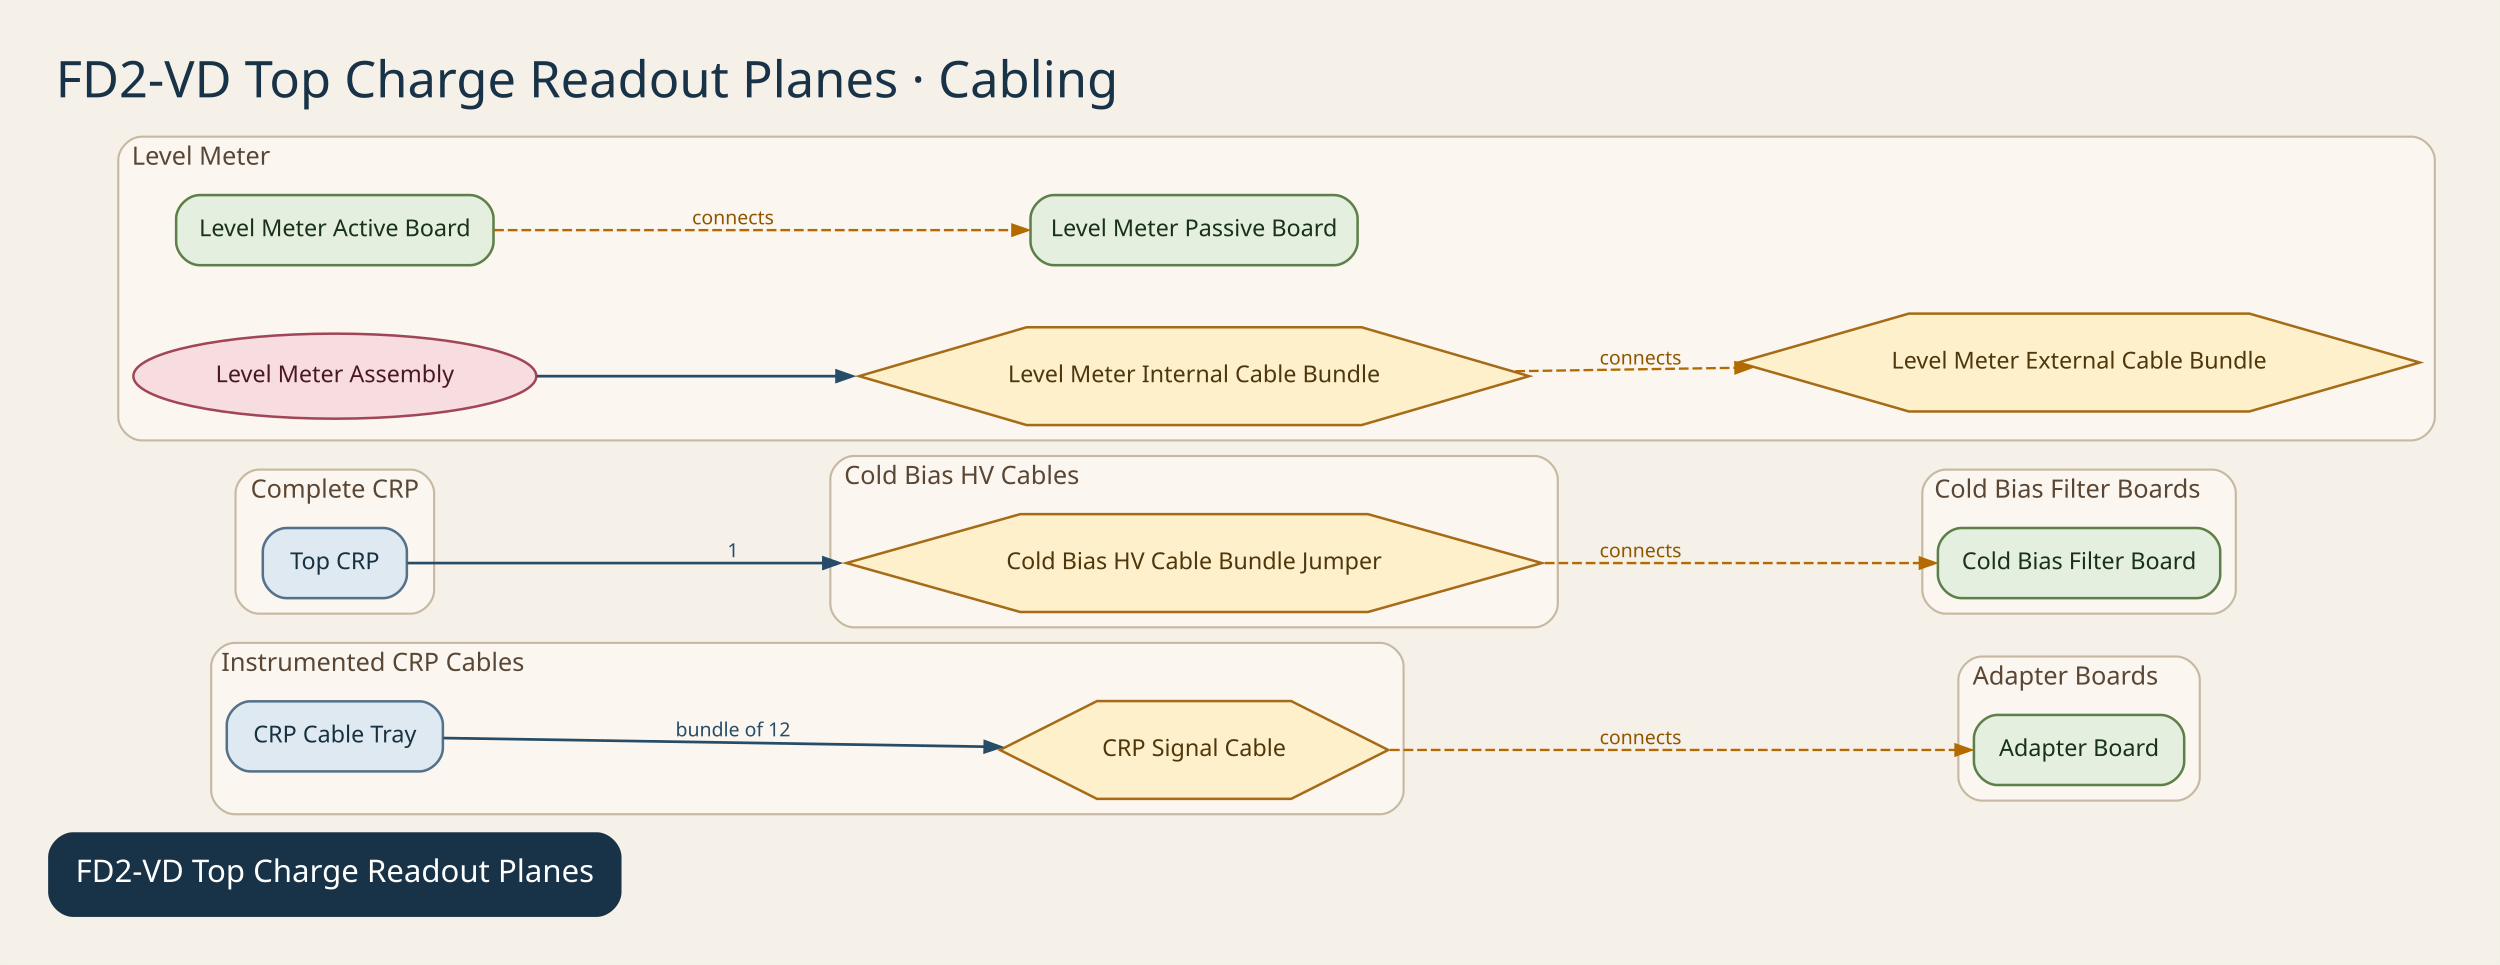
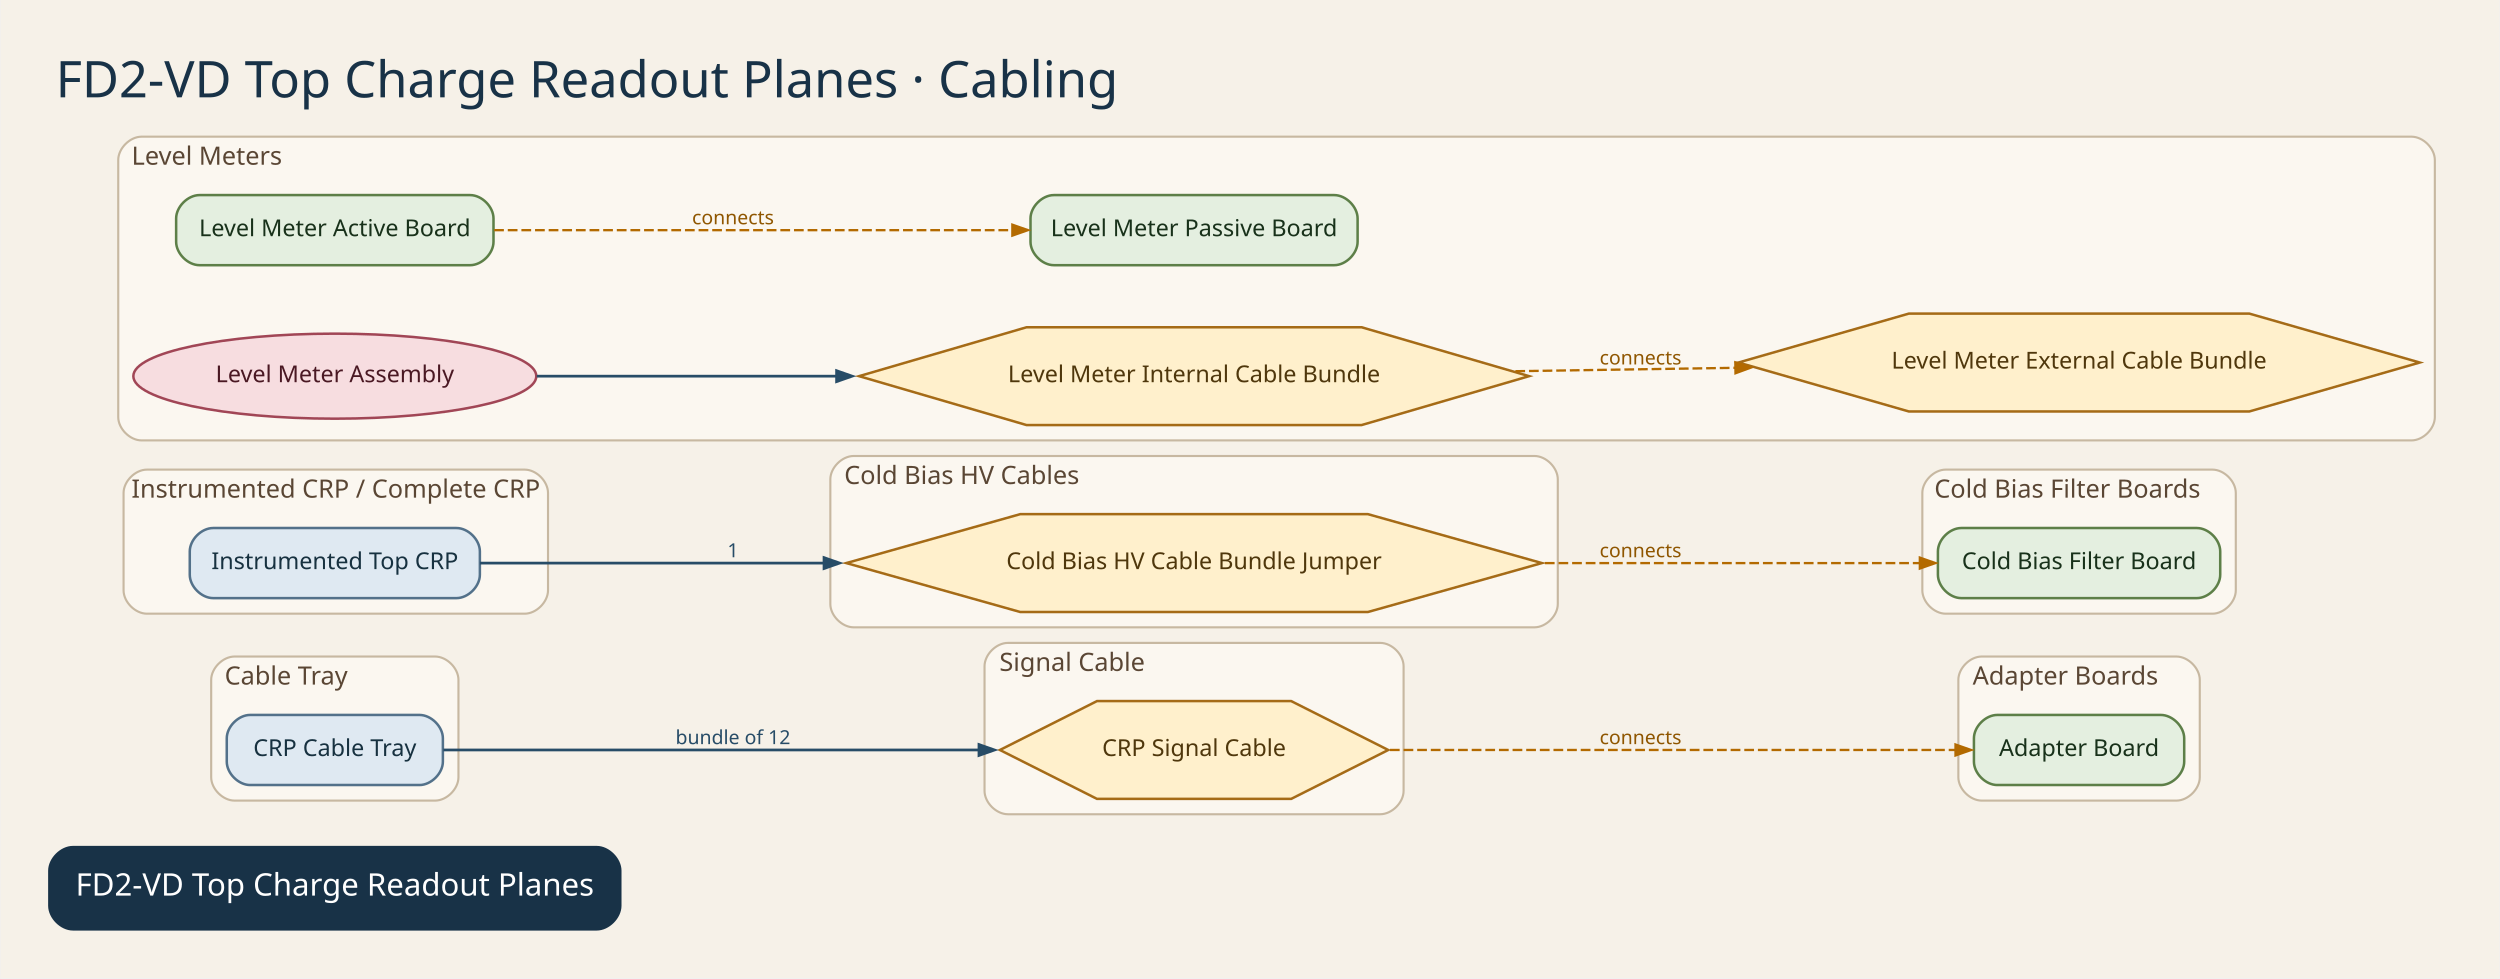
- <svg xmlns="http://www.w3.org/2000/svg" width="1283pt" height="495pt" viewBox="0.00 0.00 1283.49 495.40">
-   <g id="graph0" class="graph" transform="scale(1 1) rotate(0) translate(25.2 470.2)">
-     <polygon fill="#f6f1e8" stroke="none" points="-25.2,25.2 -25.2,-470.2 1258.29,-470.2 1258.29,25.2 -25.2,25.2" />
-     <text text-anchor="middle" x="276" y="-420.2" font-family="Iowan Old Style" font-size="26.00" fill="#183247">FD2-VD Top Charge Readout Planes · Cabling</text>
+ <svg xmlns="http://www.w3.org/2000/svg" width="1283pt" height="502pt" viewBox="0.00 0.00 1283.49 502.40">
+   <g id="graph0" class="graph" transform="scale(1 1) rotate(0) translate(25.2 477.2)">
+     <polygon fill="#f6f1e8" stroke="none" points="-25.2,25.2 -25.2,-477.2 1258.29,-477.2 1258.29,25.2 -25.2,25.2" />
+     <text text-anchor="middle" x="276" y="-427.2" font-family="Iowan Old Style" font-size="26.00" fill="#183247">FD2-VD Top Charge Readout Planes · Cabling</text>
    <g id="clust1" class="cluster">
-       <path fill="#fbf7f0" stroke="#c7b8a1" stroke-width="1.1" d="M992.36,-59C992.36,-59 1092.36,-59 1092.36,-59 1098.36,-59 1104.36,-65 1104.36,-71 1104.36,-71 1104.36,-121 1104.36,-121 1104.36,-127 1098.36,-133 1092.36,-133 1092.36,-133 992.36,-133 992.36,-133 986.36,-133 980.36,-127 980.36,-121 980.36,-121 980.36,-71 980.36,-71 980.36,-65 986.36,-59 992.36,-59" />
-       <text text-anchor="middle" x="1035.36" y="-118.6" font-family="Avenir Next" font-size="13.00" fill="#5a4634">Adapter Boards</text>
+       <path fill="#fbf7f0" stroke="#c7b8a1" stroke-width="1.1" d="M992.36,-66C992.36,-66 1092.36,-66 1092.36,-66 1098.36,-66 1104.36,-72 1104.36,-78 1104.36,-78 1104.36,-128 1104.36,-128 1104.36,-134 1098.36,-140 1092.36,-140 1092.36,-140 992.36,-140 992.36,-140 986.36,-140 980.36,-134 980.36,-128 980.36,-128 980.36,-78 980.36,-78 980.36,-72 986.36,-66 992.36,-66" />
+       <text text-anchor="middle" x="1035.36" y="-125.6" font-family="Avenir Next" font-size="13.00" fill="#5a4634">Adapter Boards</text>
    </g>
    <g id="clust2" class="cluster">
-       <path fill="#fbf7f0" stroke="#c7b8a1" stroke-width="1.1" d="M973.86,-155C973.86,-155 1110.86,-155 1110.86,-155 1116.86,-155 1122.86,-161 1122.86,-167 1122.86,-167 1122.86,-217 1122.86,-217 1122.86,-223 1116.86,-229 1110.86,-229 1110.86,-229 973.86,-229 973.86,-229 967.86,-229 961.86,-223 961.86,-217 961.86,-217 961.86,-167 961.86,-167 961.86,-161 967.86,-155 973.86,-155" />
-       <text text-anchor="middle" x="1036.36" y="-214.6" font-family="Avenir Next" font-size="13.00" fill="#5a4634">Cold Bias Filter Boards</text>
+       <path fill="#fbf7f0" stroke="#c7b8a1" stroke-width="1.1" d="M95,-66C95,-66 198,-66 198,-66 204,-66 210,-72 210,-78 210,-78 210,-128 210,-128 210,-134 204,-140 198,-140 198,-140 95,-140 95,-140 89,-140 83,-134 83,-128 83,-128 83,-78 83,-78 83,-72 89,-66 95,-66" />
+       <text text-anchor="middle" x="121.5" y="-125.6" font-family="Avenir Next" font-size="13.00" fill="#5a4634">Cable Tray</text>
    </g>
    <g id="clust3" class="cluster">
-       <path fill="#fbf7f0" stroke="#c7b8a1" stroke-width="1.1" d="M413,-148C413,-148 762.63,-148 762.63,-148 768.63,-148 774.63,-154 774.63,-160 774.63,-160 774.63,-224 774.63,-224 774.63,-230 768.63,-236 762.63,-236 762.63,-236 413,-236 413,-236 407,-236 401,-230 401,-224 401,-224 401,-160 401,-160 401,-154 407,-148 413,-148" />
-       <text text-anchor="middle" x="468.5" y="-221.6" font-family="Avenir Next" font-size="13.00" fill="#5a4634">Cold Bias HV Cables</text>
+       <path fill="#fbf7f0" stroke="#c7b8a1" stroke-width="1.1" d="M973.86,-162C973.86,-162 1110.86,-162 1110.86,-162 1116.86,-162 1122.86,-168 1122.86,-174 1122.86,-174 1122.86,-224 1122.86,-224 1122.86,-230 1116.86,-236 1110.86,-236 1110.86,-236 973.86,-236 973.86,-236 967.86,-236 961.86,-230 961.86,-224 961.86,-224 961.86,-174 961.86,-174 961.86,-168 967.86,-162 973.86,-162" />
+       <text text-anchor="middle" x="1036.36" y="-221.6" font-family="Avenir Next" font-size="13.00" fill="#5a4634">Cold Bias Filter Boards</text>
    </g>
    <g id="clust4" class="cluster">
-       <path fill="#fbf7f0" stroke="#c7b8a1" stroke-width="1.1" d="M107.5,-155C107.5,-155 185.5,-155 185.5,-155 191.5,-155 197.5,-161 197.5,-167 197.5,-167 197.5,-217 197.5,-217 197.5,-223 191.5,-229 185.5,-229 185.5,-229 107.5,-229 107.5,-229 101.5,-229 95.5,-223 95.5,-217 95.5,-217 95.5,-167 95.5,-167 95.5,-161 101.5,-155 107.5,-155" />
-       <text text-anchor="middle" x="146.5" y="-214.6" font-family="Avenir Next" font-size="13.00" fill="#5a4634">Complete CRP</text>
+       <path fill="#fbf7f0" stroke="#c7b8a1" stroke-width="1.1" d="M413,-155C413,-155 762.63,-155 762.63,-155 768.63,-155 774.63,-161 774.63,-167 774.63,-167 774.63,-231 774.63,-231 774.63,-237 768.63,-243 762.63,-243 762.63,-243 413,-243 413,-243 407,-243 401,-237 401,-231 401,-231 401,-167 401,-167 401,-161 407,-155 413,-155" />
+       <text text-anchor="middle" x="468.5" y="-228.6" font-family="Avenir Next" font-size="13.00" fill="#5a4634">Cold Bias HV Cables</text>
    </g>
    <g id="clust5" class="cluster">
-       <path fill="#fbf7f0" stroke="#c7b8a1" stroke-width="1.1" d="M95,-52C95,-52 683.43,-52 683.43,-52 689.43,-52 695.43,-58 695.43,-64 695.43,-64 695.43,-128 695.43,-128 695.43,-134 689.43,-140 683.43,-140 683.43,-140 95,-140 95,-140 89,-140 83,-134 83,-128 83,-128 83,-64 83,-64 83,-58 89,-52 95,-52" />
-       <text text-anchor="middle" x="166" y="-125.6" font-family="Avenir Next" font-size="13.00" fill="#5a4634">Instrumented CRP Cables</text>
+       <path fill="#fbf7f0" stroke="#c7b8a1" stroke-width="1.1" d="M50,-162C50,-162 244,-162 244,-162 250,-162 256,-168 256,-174 256,-174 256,-224 256,-224 256,-230 250,-236 244,-236 244,-236 50,-236 50,-236 44,-236 38,-230 38,-224 38,-224 38,-174 38,-174 38,-168 44,-162 50,-162" />
+       <text text-anchor="middle" x="147" y="-221.6" font-family="Avenir Next" font-size="13.00" fill="#5a4634">Instrumented CRP / Complete CRP</text>
    </g>
    <g id="clust6" class="cluster">
-       <path fill="#fbf7f0" stroke="#c7b8a1" stroke-width="1.1" d="M47.26,-244C47.26,-244 1213.09,-244 1213.09,-244 1219.09,-244 1225.09,-250 1225.09,-256 1225.09,-256 1225.09,-388 1225.09,-388 1225.09,-394 1219.09,-400 1213.09,-400 1213.09,-400 47.26,-400 47.26,-400 41.26,-400 35.26,-394 35.26,-388 35.26,-388 35.26,-256 35.26,-256 35.26,-250 41.26,-244 47.26,-244" />
-       <text text-anchor="middle" x="77.76" y="-385.6" font-family="Avenir Next" font-size="13.00" fill="#5a4634">Level Meter</text>
+       <path fill="#fbf7f0" stroke="#c7b8a1" stroke-width="1.1" d="M47.26,-251C47.26,-251 1213.09,-251 1213.09,-251 1219.09,-251 1225.09,-257 1225.09,-263 1225.09,-263 1225.09,-395 1225.09,-395 1225.09,-401 1219.09,-407 1213.09,-407 1213.09,-407 47.26,-407 47.26,-407 41.26,-407 35.26,-401 35.26,-395 35.26,-395 35.26,-263 35.26,-263 35.26,-257 41.26,-251 47.26,-251" />
+       <text text-anchor="middle" x="80.76" y="-392.6" font-family="Avenir Next" font-size="13.00" fill="#5a4634">Level Meters</text>
+     </g>
+     <g id="clust7" class="cluster">
+       <path fill="#fbf7f0" stroke="#c7b8a1" stroke-width="1.1" d="M492.2,-59C492.2,-59 683.43,-59 683.43,-59 689.43,-59 695.43,-65 695.43,-71 695.43,-71 695.43,-135 695.43,-135 695.43,-141 689.43,-147 683.43,-147 683.43,-147 492.2,-147 492.2,-147 486.2,-147 480.2,-141 480.2,-135 480.2,-135 480.2,-71 480.2,-71 480.2,-65 486.2,-59 492.2,-59" />
+       <text text-anchor="middle" x="525.2" y="-132.6" font-family="Avenir Next" font-size="13.00" fill="#5a4634">Signal Cable</text>
    </g>
    <g id="node1" class="node">
      <path fill="#183247" stroke="#183247" stroke-width="1.5" d="M281,-42C281,-42 12,-42 12,-42 6,-42 0,-36 0,-30 0,-30 0,-12 0,-12 0,-6 6,0 12,0 12,0 281,0 281,0 287,0 293,-6 293,-12 293,-12 293,-30 293,-30 293,-36 287,-42 281,-42" />
      <text text-anchor="middle" x="146.5" y="-17.2" font-family="Avenir Next" font-size="16.00" fill="#ffffff">FD2-VD Top Charge Readout Planes</text>
    </g>
    <g id="node2" class="node">
-       <path fill="#e4efe0" stroke="#5d7f48" stroke-width="1.3" d="M1084.36,-103C1084.36,-103 1000.36,-103 1000.36,-103 994.36,-103 988.36,-97 988.36,-91 988.36,-91 988.36,-79 988.36,-79 988.36,-73 994.36,-67 1000.36,-67 1000.36,-67 1084.36,-67 1084.36,-67 1090.36,-67 1096.36,-73 1096.36,-79 1096.36,-79 1096.36,-91 1096.36,-91 1096.36,-97 1090.36,-103 1084.36,-103" />
-       <text text-anchor="middle" x="1042.36" y="-81.9" font-family="Avenir Next" font-size="12.00" fill="#18311a">Adapter Board</text>
+       <path fill="#e4efe0" stroke="#5d7f48" stroke-width="1.3" d="M1084.36,-110C1084.36,-110 1000.36,-110 1000.36,-110 994.36,-110 988.36,-104 988.36,-98 988.36,-98 988.36,-86 988.36,-86 988.36,-80 994.36,-74 1000.36,-74 1000.36,-74 1084.36,-74 1084.36,-74 1090.36,-74 1096.36,-80 1096.36,-86 1096.36,-86 1096.36,-98 1096.36,-98 1096.36,-104 1090.36,-110 1084.36,-110" />
+       <text text-anchor="middle" x="1042.36" y="-88.9" font-family="Avenir Next" font-size="12.00" fill="#18311a">Adapter Board</text>
    </g>
    <g id="node3" class="node">
-       <path fill="#e4efe0" stroke="#5d7f48" stroke-width="1.3" d="M1102.86,-199C1102.86,-199 981.86,-199 981.86,-199 975.86,-199 969.86,-193 969.86,-187 969.86,-187 969.86,-175 969.86,-175 969.86,-169 975.86,-163 981.86,-163 981.86,-163 1102.86,-163 1102.86,-163 1108.86,-163 1114.86,-169 1114.86,-175 1114.86,-175 1114.86,-187 1114.86,-187 1114.86,-193 1108.86,-199 1102.86,-199" />
-       <text text-anchor="middle" x="1042.36" y="-177.9" font-family="Avenir Next" font-size="12.00" fill="#18311a">Cold Bias Filter Board</text>
-     </g>
-     <g id="node4" class="node">
-       <polygon fill="#fff0cc" stroke="#a56b17" stroke-width="1.3" points="766.44,-181 677.13,-206.12 498.5,-206.12 409.19,-181 498.5,-155.88 677.13,-155.88 766.44,-181" />
-       <text text-anchor="middle" x="587.81" y="-177.9" font-family="Avenir Next" font-size="12.00" fill="#4f370c">Cold Bias HV Cable Bundle Jumper</text>
-     </g>
-     <g id="edge7" class="edge">
-       <path fill="none" stroke="#b36a00" stroke-width="1.2" stroke-dasharray="5,2" d="M767.99,-181C834.77,-181 907.27,-181 960.82,-181" />
-       <polygon fill="#b36a00" stroke="#b36a00" stroke-width="1.2" points="960.58,-183.8 968.58,-181 960.58,-178.2 960.58,-183.8" />
-       <text text-anchor="middle" x="817.13" y="-184" font-family="Avenir Next" font-size="10.00" fill="#8f5600">connects</text>
-     </g>
-     <g id="node5" class="node">
-       <path fill="#dfe9f2" stroke="#53718a" stroke-width="1.3" d="M171.5,-199C171.5,-199 121.5,-199 121.5,-199 115.5,-199 109.5,-193 109.5,-187 109.5,-187 109.5,-175 109.5,-175 109.5,-169 115.5,-163 121.5,-163 121.5,-163 171.5,-163 171.5,-163 177.5,-163 183.5,-169 183.5,-175 183.5,-175 183.5,-187 183.5,-187 183.5,-193 177.5,-199 171.5,-199" />
-       <text text-anchor="middle" x="146.5" y="-177.9" font-family="Avenir Next" font-size="12.00" fill="#173140">Top CRP</text>
-     </g>
-     <g id="edge1" class="edge">
-       <path fill="none" stroke="#274c67" stroke-width="1.4" d="M183.82,-181C231.09,-181 317.16,-181 397.66,-181" />
-       <polygon fill="#274c67" stroke="#274c67" stroke-width="1.4" points="397.44,-183.8 405.44,-181 397.44,-178.2 397.44,-183.8" />
-       <text text-anchor="middle" x="351" y="-184" font-family="Avenir Next" font-size="10.00" fill="#274c67">1</text>
-     </g>
-     <g id="node6" class="node">
      <path fill="#dfe9f2" stroke="#53718a" stroke-width="1.3" d="M190,-110C190,-110 103,-110 103,-110 97,-110 91,-104 91,-98 91,-98 91,-86 91,-86 91,-80 97,-74 103,-74 103,-74 190,-74 190,-74 196,-74 202,-80 202,-86 202,-86 202,-98 202,-98 202,-104 196,-110 190,-110" />
      <text text-anchor="middle" x="146.5" y="-88.9" font-family="Avenir Next" font-size="12.00" fill="#173140">CRP Cable Tray</text>
    </g>
-     <g id="node7" class="node">
-       <polygon fill="#fff0cc" stroke="#a56b17" stroke-width="1.3" points="687.54,-85 637.68,-110.12 537.95,-110.12 488.09,-85 537.95,-59.88 637.68,-59.88 687.54,-85" />
-       <text text-anchor="middle" x="587.81" y="-81.9" font-family="Avenir Next" font-size="12.00" fill="#4f370c">CRP Signal Cable</text>
+     <g id="node12" class="node">
+       <polygon fill="#fff0cc" stroke="#a56b17" stroke-width="1.3" points="687.54,-92 637.68,-117.12 537.95,-117.12 488.09,-92 537.95,-66.88 637.68,-66.88 687.54,-92" />
+       <text text-anchor="middle" x="587.81" y="-88.9" font-family="Avenir Next" font-size="12.00" fill="#4f370c">CRP Signal Cable</text>
    </g>
    <g id="edge5" class="edge">
-       <path fill="none" stroke="#274c67" stroke-width="1.4" d="M202.25,-91.13C271.57,-90.02 392.53,-88.1 480.32,-86.7" />
-       <polygon fill="#274c67" stroke="#274c67" stroke-width="1.4" points="480.36,-89.46 488.32,-86.54 480.27,-83.87 480.36,-89.46" />
-       <text text-anchor="middle" x="351" y="-92" font-family="Avenir Next" font-size="10.00" fill="#274c67">bundle of 12</text>
+       <path fill="none" stroke="#274c67" stroke-width="1.4" d="M202.25,-92C270.8,-92 389.83,-92 477.36,-92" />
+       <polygon fill="#274c67" stroke="#274c67" stroke-width="1.4" points="477.34,-94.8 485.34,-92 477.34,-89.2 477.34,-94.8" />
+       <text text-anchor="middle" x="351" y="-95" font-family="Avenir Next" font-size="10.00" fill="#274c67">bundle of 12</text>
+     </g>
+     <g id="node4" class="node">
+       <path fill="#e4efe0" stroke="#5d7f48" stroke-width="1.3" d="M1102.86,-206C1102.86,-206 981.86,-206 981.86,-206 975.86,-206 969.86,-200 969.86,-194 969.86,-194 969.86,-182 969.86,-182 969.86,-176 975.86,-170 981.86,-170 981.86,-170 1102.86,-170 1102.86,-170 1108.86,-170 1114.86,-176 1114.86,-182 1114.86,-182 1114.86,-194 1114.86,-194 1114.86,-200 1108.86,-206 1102.86,-206" />
+       <text text-anchor="middle" x="1042.36" y="-184.9" font-family="Avenir Next" font-size="12.00" fill="#18311a">Cold Bias Filter Board</text>
+     </g>
+     <g id="node5" class="node">
+       <polygon fill="#fff0cc" stroke="#a56b17" stroke-width="1.3" points="766.44,-188 677.13,-213.12 498.5,-213.12 409.19,-188 498.5,-162.88 677.13,-162.88 766.44,-188" />
+       <text text-anchor="middle" x="587.81" y="-184.9" font-family="Avenir Next" font-size="12.00" fill="#4f370c">Cold Bias HV Cable Bundle Jumper</text>
+     </g>
+     <g id="edge7" class="edge">
+       <path fill="none" stroke="#b36a00" stroke-width="1.2" stroke-dasharray="5,2" d="M767.99,-188C834.77,-188 907.27,-188 960.82,-188" />
+       <polygon fill="#b36a00" stroke="#b36a00" stroke-width="1.2" points="960.58,-190.8 968.58,-188 960.58,-185.2 960.58,-190.8" />
+       <text text-anchor="middle" x="817.13" y="-191" font-family="Avenir Next" font-size="10.00" fill="#8f5600">connects</text>
+     </g>
+     <g id="node6" class="node">
+       <path fill="#dfe9f2" stroke="#53718a" stroke-width="1.3" d="M209,-206C209,-206 84,-206 84,-206 78,-206 72,-200 72,-194 72,-194 72,-182 72,-182 72,-176 78,-170 84,-170 84,-170 209,-170 209,-170 215,-170 221,-176 221,-182 221,-182 221,-194 221,-194 221,-200 215,-206 209,-206" />
+       <text text-anchor="middle" x="146.5" y="-184.9" font-family="Avenir Next" font-size="12.00" fill="#173140">Instrumented Top CRP</text>
+     </g>
+     <g id="edge1" class="edge">
+       <path fill="none" stroke="#274c67" stroke-width="1.4" d="M221.03,-188C269.49,-188 335.31,-188 397.77,-188" />
+       <polygon fill="#274c67" stroke="#274c67" stroke-width="1.4" points="397.76,-190.8 405.76,-188 397.76,-185.2 397.76,-190.8" />
+       <text text-anchor="middle" x="351" y="-191" font-family="Avenir Next" font-size="10.00" fill="#274c67">1</text>
+     </g>
+     <g id="node7" class="node">
+       <path fill="#e4efe0" stroke="#5d7f48" stroke-width="1.3" d="M216,-377C216,-377 77,-377 77,-377 71,-377 65,-371 65,-365 65,-365 65,-353 65,-353 65,-347 71,-341 77,-341 77,-341 216,-341 216,-341 222,-341 228,-347 228,-353 228,-353 228,-365 228,-365 228,-371 222,-377 216,-377" />
+       <text text-anchor="middle" x="146.5" y="-355.9" font-family="Avenir Next" font-size="12.00" fill="#18311a">Level Meter Active Board</text>
+     </g>
+     <g id="node11" class="node">
+       <path fill="#e4efe0" stroke="#5d7f48" stroke-width="1.3" d="M659.81,-377C659.81,-377 515.81,-377 515.81,-377 509.81,-377 503.81,-371 503.81,-365 503.81,-365 503.81,-353 503.81,-353 503.81,-347 509.81,-341 515.81,-341 515.81,-341 659.81,-341 659.81,-341 665.81,-341 671.81,-347 671.81,-353 671.81,-353 671.81,-365 671.81,-365 671.81,-371 665.81,-377 659.81,-377" />
+       <text text-anchor="middle" x="587.81" y="-355.9" font-family="Avenir Next" font-size="12.00" fill="#18311a">Level Meter Passive Board</text>
+     </g>
+     <g id="edge4" class="edge">
+       <path fill="none" stroke="#b36a00" stroke-width="1.2" stroke-dasharray="5,2" d="M228.33,-359C303.62,-359 415.77,-359 494.53,-359" />
+       <polygon fill="#b36a00" stroke="#b36a00" stroke-width="1.2" points="494.49,-361.8 502.49,-359 494.49,-356.2 494.49,-361.8" />
+       <text text-anchor="middle" x="351" y="-362" font-family="Avenir Next" font-size="10.00" fill="#8f5600">connects</text>
+     </g>
+     <g id="node8" class="node">
+       <ellipse fill="#f7dde0" stroke="#a14656" stroke-width="1.3" cx="146.5" cy="-284" rx="103.48" ry="21.84" />
+       <text text-anchor="middle" x="146.5" y="-280.9" font-family="Avenir Next" font-size="12.00" fill="#4a1823">Level Meter Assembly</text>
+     </g>
+     <g id="node10" class="node">
+       <polygon fill="#fff0cc" stroke="#a56b17" stroke-width="1.3" points="759.87,-284 673.84,-309.12 501.78,-309.12 415.75,-284 501.78,-258.88 673.84,-258.88 759.87,-284" />
+       <text text-anchor="middle" x="587.81" y="-280.9" font-family="Avenir Next" font-size="12.00" fill="#4f370c">Level Meter Internal Cable Bundle</text>
+     </g>
+     <g id="edge2" class="edge">
+       <path fill="none" stroke="#274c67" stroke-width="1.4" d="M250.22,-284C296.18,-284 351.77,-284 404.41,-284" />
+       <polygon fill="#274c67" stroke="#274c67" stroke-width="1.4" points="404.21,-286.8 412.21,-284 404.21,-281.2 404.21,-286.8" />
+     </g>
+     <g id="node9" class="node">
+       <polygon fill="#fff0cc" stroke="#a56b17" stroke-width="1.3" points="1217.32,-291 1129.84,-316.12 954.88,-316.12 867.39,-291 954.88,-265.88 1129.84,-265.88 1217.32,-291" />
+       <text text-anchor="middle" x="1042.36" y="-287.9" font-family="Avenir Next" font-size="12.00" fill="#4f370c">Level Meter External Cable Bundle</text>
+     </g>
+     <g id="edge3" class="edge">
+       <path fill="none" stroke="#b36a00" stroke-width="1.2" stroke-dasharray="5,2" d="M752.83,-286.54C789.6,-287.11 828.74,-287.71 865.95,-288.29" />
+       <polygon fill="#b36a00" stroke="#b36a00" stroke-width="1.2" points="865.82,-291.1 873.86,-288.42 865.9,-285.5 865.82,-291.1" />
+       <text text-anchor="middle" x="817.13" y="-290" font-family="Avenir Next" font-size="10.00" fill="#8f5600">connects</text>
    </g>
    <g id="edge6" class="edge">
-       <path fill="none" stroke="#b36a00" stroke-width="1.2" stroke-dasharray="5,2" d="M688.41,-85C777.06,-85 903.98,-85 979.01,-85" />
-       <polygon fill="#b36a00" stroke="#b36a00" stroke-width="1.2" points="978.9,-87.8 986.9,-85 978.9,-82.2 978.9,-87.8" />
-       <text text-anchor="middle" x="817.13" y="-88" font-family="Avenir Next" font-size="10.00" fill="#8f5600">connects</text>
-     </g>
-     <g id="node8" class="node">
-       <path fill="#e4efe0" stroke="#5d7f48" stroke-width="1.3" d="M216,-370C216,-370 77,-370 77,-370 71,-370 65,-364 65,-358 65,-358 65,-346 65,-346 65,-340 71,-334 77,-334 77,-334 216,-334 216,-334 222,-334 228,-340 228,-346 228,-346 228,-358 228,-358 228,-364 222,-370 216,-370" />
-       <text text-anchor="middle" x="146.5" y="-348.9" font-family="Avenir Next" font-size="12.00" fill="#18311a">Level Meter Active Board</text>
-     </g>
-     <g id="node12" class="node">
-       <path fill="#e4efe0" stroke="#5d7f48" stroke-width="1.3" d="M659.81,-370C659.81,-370 515.81,-370 515.81,-370 509.81,-370 503.81,-364 503.81,-358 503.81,-358 503.81,-346 503.81,-346 503.81,-340 509.81,-334 515.81,-334 515.81,-334 659.81,-334 659.81,-334 665.81,-334 671.81,-340 671.81,-346 671.81,-346 671.81,-358 671.81,-358 671.81,-364 665.81,-370 659.81,-370" />
-       <text text-anchor="middle" x="587.81" y="-348.9" font-family="Avenir Next" font-size="12.00" fill="#18311a">Level Meter Passive Board</text>
-     </g>
-     <g id="edge4" class="edge">
-       <path fill="none" stroke="#b36a00" stroke-width="1.2" stroke-dasharray="5,2" d="M228.33,-352C303.62,-352 415.77,-352 494.53,-352" />
-       <polygon fill="#b36a00" stroke="#b36a00" stroke-width="1.2" points="494.49,-354.8 502.49,-352 494.49,-349.2 494.49,-354.8" />
-       <text text-anchor="middle" x="351" y="-355" font-family="Avenir Next" font-size="10.00" fill="#8f5600">connects</text>
-     </g>
-     <g id="node9" class="node">
-       <ellipse fill="#f7dde0" stroke="#a14656" stroke-width="1.3" cx="146.5" cy="-277" rx="103.48" ry="21.84" />
-       <text text-anchor="middle" x="146.5" y="-273.9" font-family="Avenir Next" font-size="12.00" fill="#4a1823">Level Meter Assembly</text>
-     </g>
-     <g id="node11" class="node">
-       <polygon fill="#fff0cc" stroke="#a56b17" stroke-width="1.3" points="759.87,-277 673.84,-302.12 501.78,-302.12 415.75,-277 501.78,-251.88 673.84,-251.88 759.87,-277" />
-       <text text-anchor="middle" x="587.81" y="-273.9" font-family="Avenir Next" font-size="12.00" fill="#4f370c">Level Meter Internal Cable Bundle</text>
-     </g>
-     <g id="edge2" class="edge">
-       <path fill="none" stroke="#274c67" stroke-width="1.4" d="M250.22,-277C296.18,-277 351.77,-277 404.41,-277" />
-       <polygon fill="#274c67" stroke="#274c67" stroke-width="1.4" points="404.21,-279.8 412.21,-277 404.21,-274.2 404.21,-279.8" />
-     </g>
-     <g id="node10" class="node">
-       <polygon fill="#fff0cc" stroke="#a56b17" stroke-width="1.3" points="1217.32,-284 1129.84,-309.12 954.88,-309.12 867.39,-284 954.88,-258.88 1129.84,-258.88 1217.32,-284" />
-       <text text-anchor="middle" x="1042.36" y="-280.9" font-family="Avenir Next" font-size="12.00" fill="#4f370c">Level Meter External Cable Bundle</text>
-     </g>
-     <g id="edge3" class="edge">
-       <path fill="none" stroke="#b36a00" stroke-width="1.2" stroke-dasharray="5,2" d="M752.83,-279.54C789.6,-280.11 828.74,-280.71 865.95,-281.29" />
-       <polygon fill="#b36a00" stroke="#b36a00" stroke-width="1.2" points="865.82,-284.1 873.86,-281.42 865.9,-278.5 865.82,-284.1" />
-       <text text-anchor="middle" x="817.13" y="-283" font-family="Avenir Next" font-size="10.00" fill="#8f5600">connects</text>
+       <path fill="none" stroke="#b36a00" stroke-width="1.2" stroke-dasharray="5,2" d="M688.41,-92C777.06,-92 903.98,-92 979.01,-92" />
+       <polygon fill="#b36a00" stroke="#b36a00" stroke-width="1.2" points="978.9,-94.8 986.9,-92 978.9,-89.2 978.9,-94.8" />
+       <text text-anchor="middle" x="817.13" y="-95" font-family="Avenir Next" font-size="10.00" fill="#8f5600">connects</text>
    </g>
  </g>
</svg>
